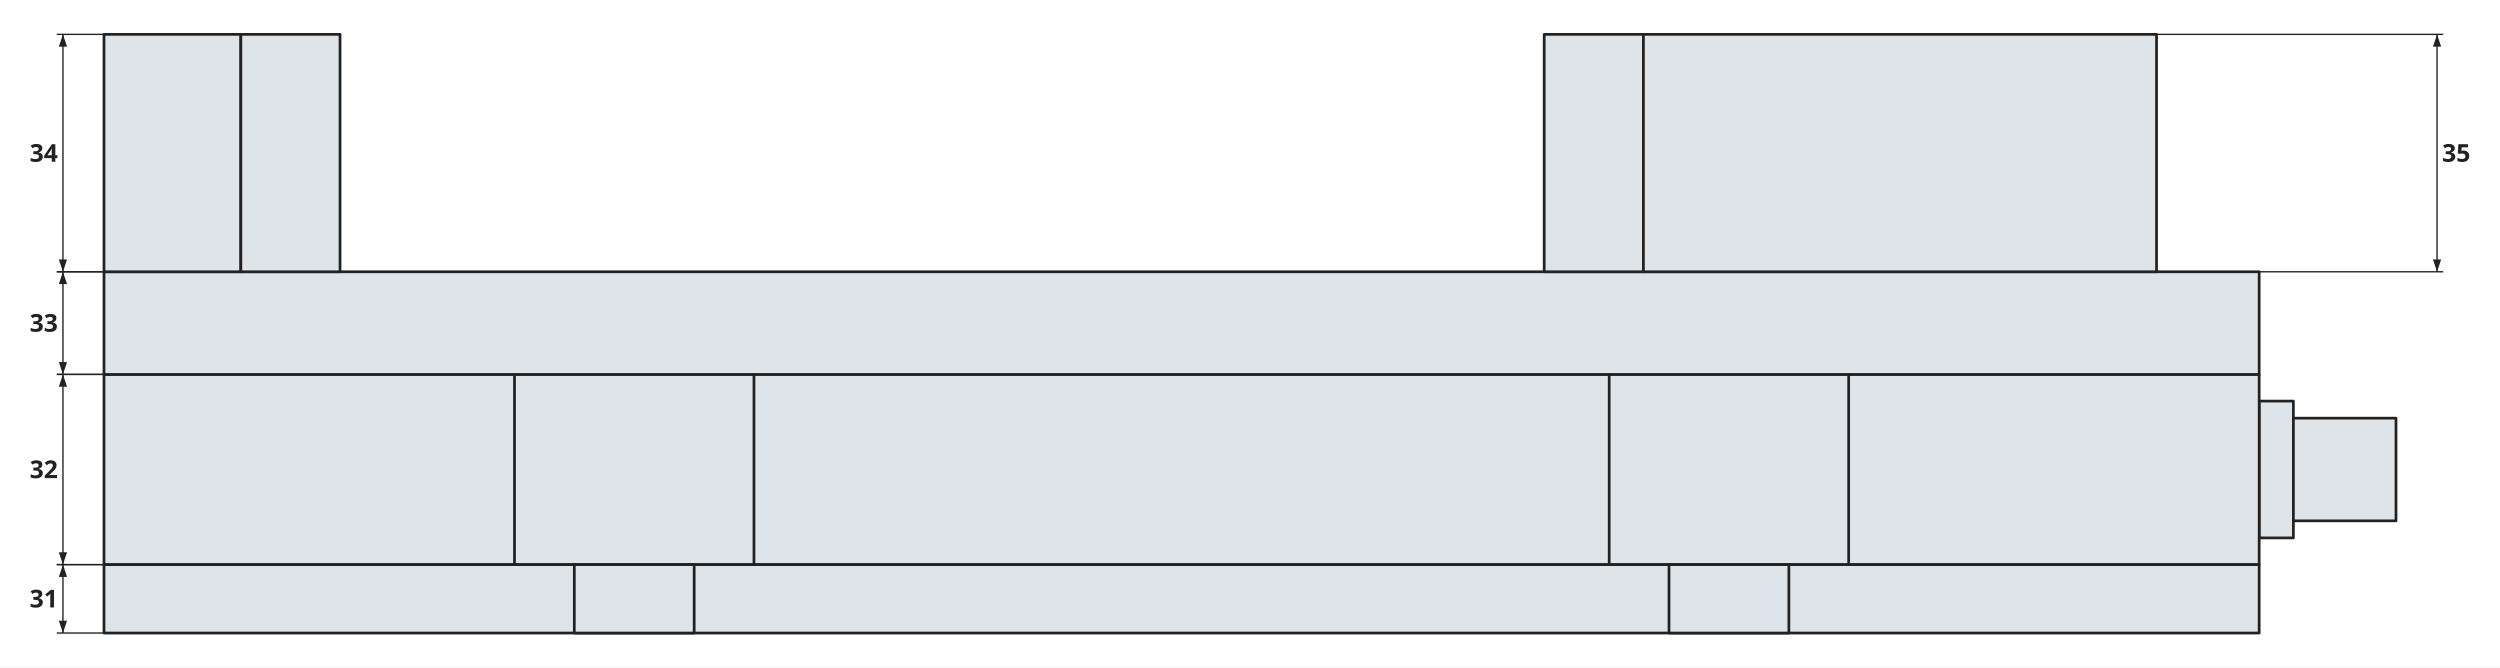
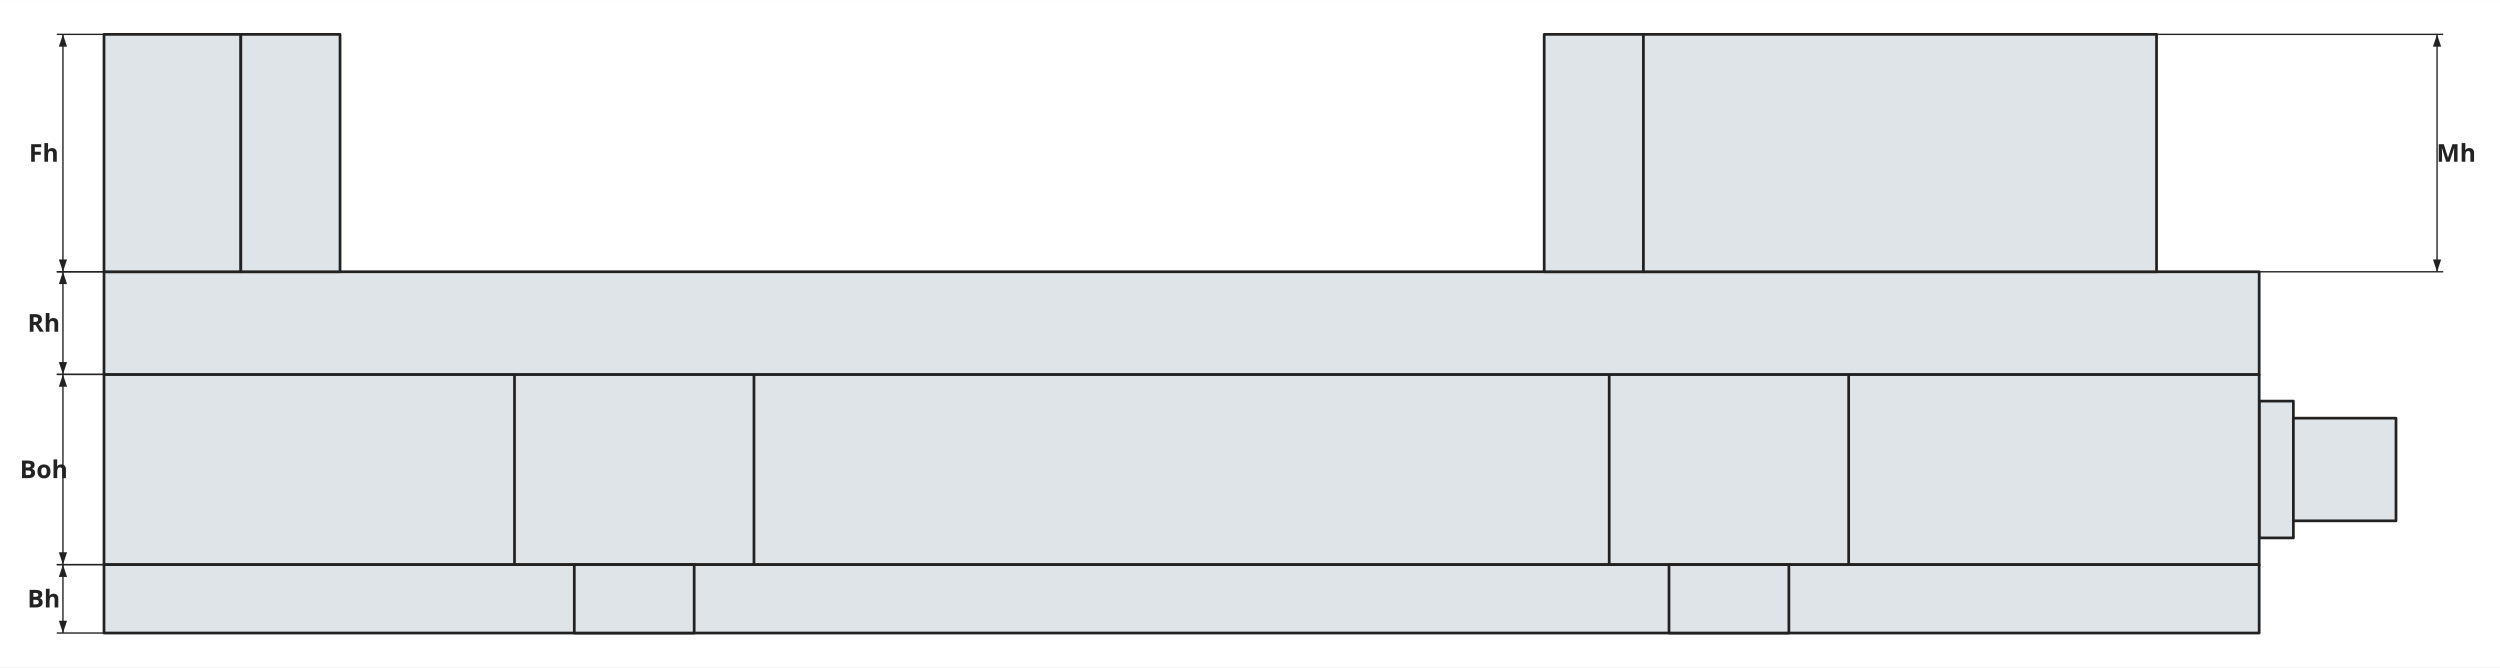
<svg xmlns="http://www.w3.org/2000/svg" viewBox="-863.5 -462.5 1827.0 487.5" width="914" height="244">
  <rect x="-863.5" y="-462.5" width="1827.0" height="487.5" fill="white" />
  <path d="M 787.5 -69.5 L 812.5 -69.5 L 812.5 -169.5 L 787.5 -169.5 Z" fill="#dfe4e8" stroke="#222222" stroke-width="2" stroke-linejoin="round" />
  <path d="M 812.5 -82.0 L 887.5 -82.0 L 887.5 -157.0 L 812.5 -157.0 Z" fill="#dfe4e8" stroke="#222222" stroke-width="2" stroke-linejoin="round" />
  <path d="M -787.5 -50.0 L 787.5 -50.0 L 787.5 -189.0 L -787.5 -189.0 Z" fill="#dfe4e8" stroke="#222222" stroke-width="2" stroke-linejoin="round" />
  <path d="M -487.5 -50.0 L -312.5 -50.0 L -312.5 -189.0 L -487.5 -189.0 Z" fill="#dfe4e8" stroke="#222222" stroke-width="2" stroke-linejoin="round" />
  <path d="M 312.5 -50.0 L 487.5 -50.0 L 487.5 -189.0 L 312.5 -189.0 Z" fill="#dfe4e8" stroke="#222222" stroke-width="2" stroke-linejoin="round" />
  <path d="M -787.5 -0.0 L 787.5 -0.0 L 787.5 -50.0 L -787.5 -50.0 Z" fill="#dfe4e8" stroke="#222222" stroke-width="2" stroke-linejoin="round" />
  <path d="M -443.8 -0.0 L -356.2 -0.0 L -356.2 -50.0 L -443.8 -50.0 Z" fill="#dfe4e8" stroke="#222222" stroke-width="2" stroke-linejoin="round" />
  <path d="M 356.2 -0.0 L 443.8 -0.0 L 443.8 -50.0 L 356.2 -50.0 Z" fill="#dfe4e8" stroke="#222222" stroke-width="2" stroke-linejoin="round" />
  <path d="M -787.5 -189.0 L 787.5 -189.0 L 787.5 -264.0 L -787.5 -264.0 Z" fill="#dfe4e8" stroke="#222222" stroke-width="2" stroke-linejoin="round" />
  <path d="M -787.5 -264.0 L -687.5 -264.0 L -687.5 -437.5 L -787.5 -437.5 Z" fill="#dfe4e8" stroke="#222222" stroke-width="2" stroke-linejoin="round" />
  <path d="M -687.5 -264.0 L -615.0 -264.0 L -615.0 -437.5 L -687.5 -437.5 Z" fill="#dfe4e8" stroke="#222222" stroke-width="2" stroke-linejoin="round" />
  <path d="M 265.0 -264.0 L 337.5 -264.0 L 337.5 -437.5 L 265.0 -437.5 Z" fill="#dfe4e8" stroke="#222222" stroke-width="2" stroke-linejoin="round" />
  <path d="M 337.5 -264.0 L 712.5 -264.0 L 712.5 -437.5 L 337.5 -437.5 Z" fill="#dfe4e8" stroke="#222222" stroke-width="2" stroke-linejoin="round" />
  <line x1="-787.5" y1="-0.0" x2="-822.0" y2="-0.0" stroke="#222222" stroke-width="1" />
  <line x1="-787.5" y1="-50.0" x2="-822.0" y2="-50.0" stroke="#222222" stroke-width="1" />
  <line x1="-817.5" y1="-0.0" x2="-817.5" y2="-50.0" stroke="#222222" stroke-width="1" />
  <polygon points="-817.5,-0.0 -814.5,-9.0 -820.5,-9.0" fill="#222222" />
  <polygon points="-817.5,-50.0 -814.5,-41.0 -820.5,-41.0" fill="#222222" />
-   <text x="-831.5" y="-18.7" font-family="sans-serif" font-size="18" font-weight="bold" text-anchor="middle" fill="#222222">31</text>
+   <text x="-831.5" y="-18.7" font-family="sans-serif" font-size="18" font-weight="bold" text-anchor="middle" fill="#222222">Bh</text>
  <line x1="-787.5" y1="-50.0" x2="-822.0" y2="-50.0" stroke="#222222" stroke-width="1" />
  <line x1="-787.5" y1="-189.0" x2="-822.0" y2="-189.0" stroke="#222222" stroke-width="1" />
  <line x1="-817.5" y1="-50.0" x2="-817.5" y2="-189.0" stroke="#222222" stroke-width="1" />
  <polygon points="-817.5,-50.0 -814.5,-59.0 -820.5,-59.0" fill="#222222" />
  <polygon points="-817.5,-189.0 -814.5,-180.0 -820.5,-180.0" fill="#222222" />
-   <text x="-831.5" y="-113.2" font-family="sans-serif" font-size="18" font-weight="bold" text-anchor="middle" fill="#222222">32</text>
+   <text x="-831.5" y="-113.2" font-family="sans-serif" font-size="18" font-weight="bold" text-anchor="middle" fill="#222222">Boh</text>
  <line x1="-787.5" y1="-189.0" x2="-822.0" y2="-189.0" stroke="#222222" stroke-width="1" />
  <line x1="-787.5" y1="-264.0" x2="-822.0" y2="-264.0" stroke="#222222" stroke-width="1" />
  <line x1="-817.5" y1="-189.0" x2="-817.5" y2="-264.0" stroke="#222222" stroke-width="1" />
  <polygon points="-817.5,-189.0 -814.5,-198.0 -820.5,-198.0" fill="#222222" />
  <polygon points="-817.5,-264.0 -814.5,-255.0 -820.5,-255.0" fill="#222222" />
-   <text x="-831.5" y="-220.2" font-family="sans-serif" font-size="18" font-weight="bold" text-anchor="middle" fill="#222222">33</text>
+   <text x="-831.5" y="-220.2" font-family="sans-serif" font-size="18" font-weight="bold" text-anchor="middle" fill="#222222">Rh</text>
  <line x1="-787.5" y1="-264.0" x2="-822.0" y2="-264.0" stroke="#222222" stroke-width="1" />
  <line x1="-787.5" y1="-437.5" x2="-822.0" y2="-437.5" stroke="#222222" stroke-width="1" />
  <line x1="-817.5" y1="-264.0" x2="-817.5" y2="-437.5" stroke="#222222" stroke-width="1" />
  <polygon points="-817.5,-264.0 -814.5,-273.0 -820.5,-273.0" fill="#222222" />
  <polygon points="-817.5,-437.5 -814.5,-428.5 -820.5,-428.5" fill="#222222" />
-   <text x="-831.5" y="-344.4" font-family="sans-serif" font-size="18" font-weight="bold" text-anchor="middle" fill="#222222">34</text>
+   <text x="-831.5" y="-344.4" font-family="sans-serif" font-size="18" font-weight="bold" text-anchor="middle" fill="#222222">Fh</text>
  <line x1="712.5" y1="-264.0" x2="922.0" y2="-264.0" stroke="#222222" stroke-width="1" />
  <line x1="712.5" y1="-437.5" x2="922.0" y2="-437.5" stroke="#222222" stroke-width="1" />
  <line x1="917.5" y1="-264.0" x2="917.5" y2="-437.5" stroke="#222222" stroke-width="1" />
  <polygon points="917.5,-264.0 920.5,-273.0 914.5,-273.0" fill="#222222" />
  <polygon points="917.5,-437.5 920.5,-428.5 914.5,-428.5" fill="#222222" />
-   <text x="931.5" y="-344.4" font-family="sans-serif" font-size="18" font-weight="bold" text-anchor="middle" fill="#222222">35</text>
+   <text x="931.5" y="-344.4" font-family="sans-serif" font-size="18" font-weight="bold" text-anchor="middle" fill="#222222">Mh</text>
</svg>
